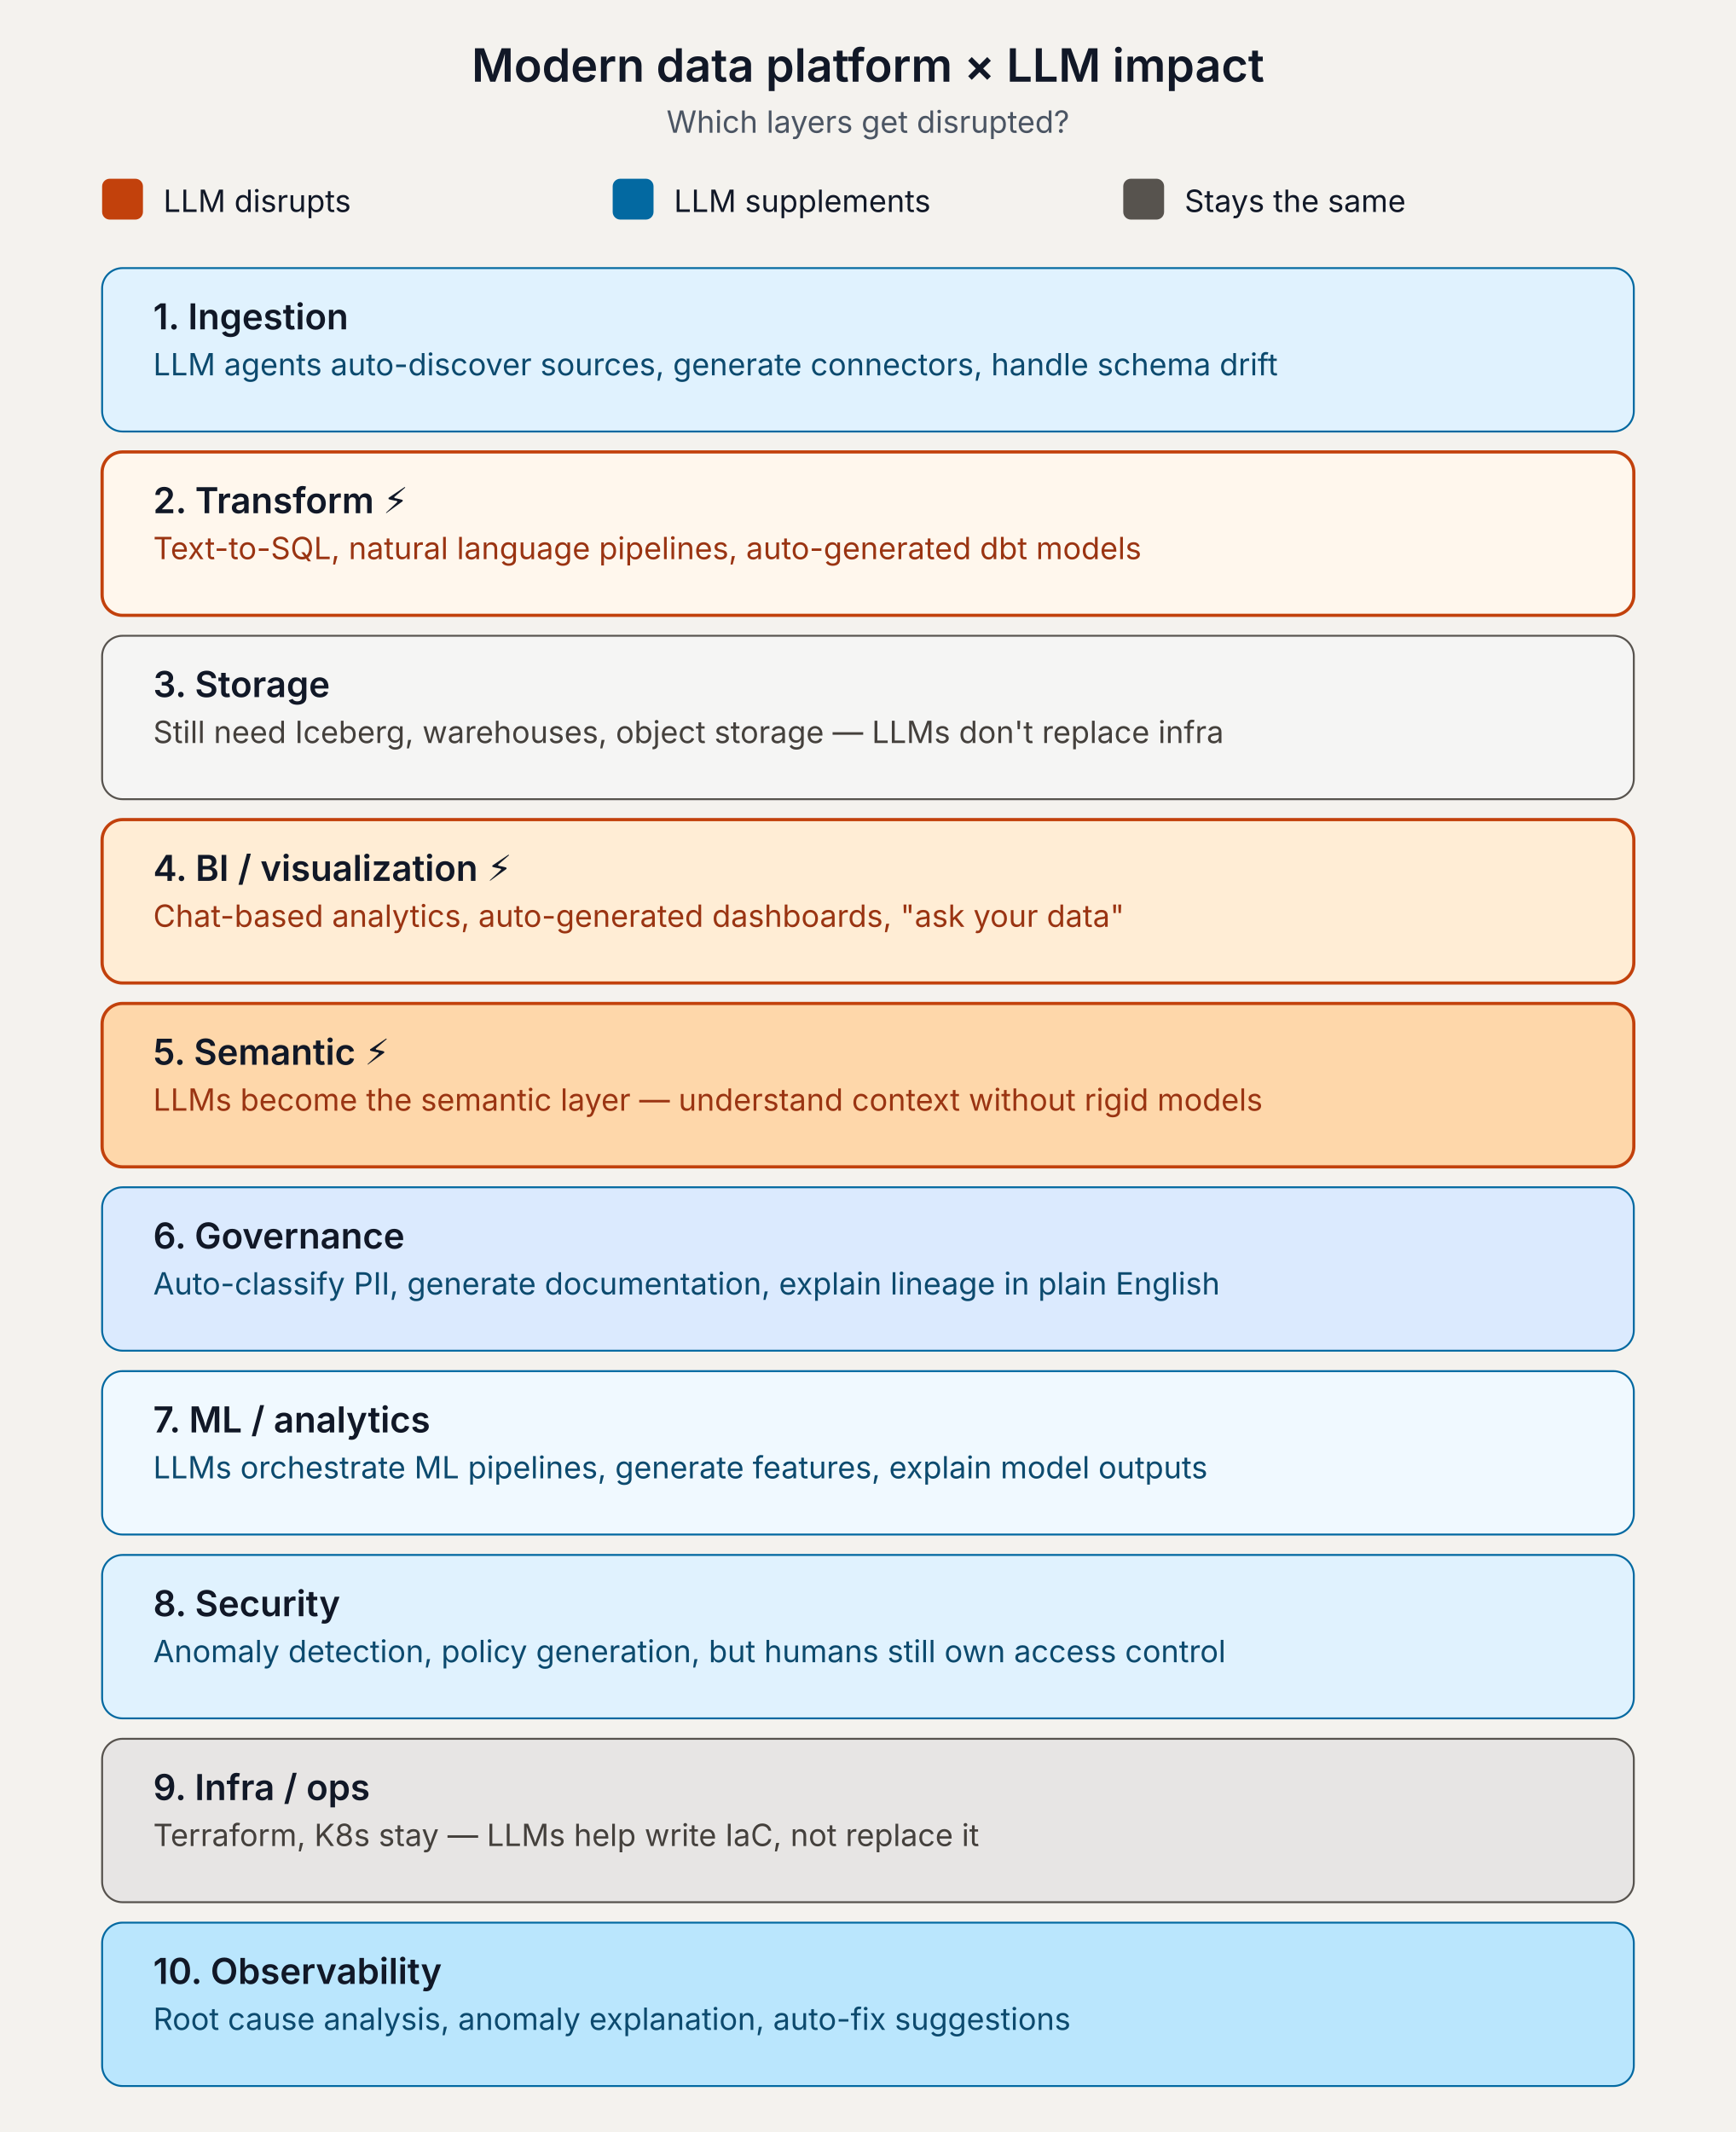
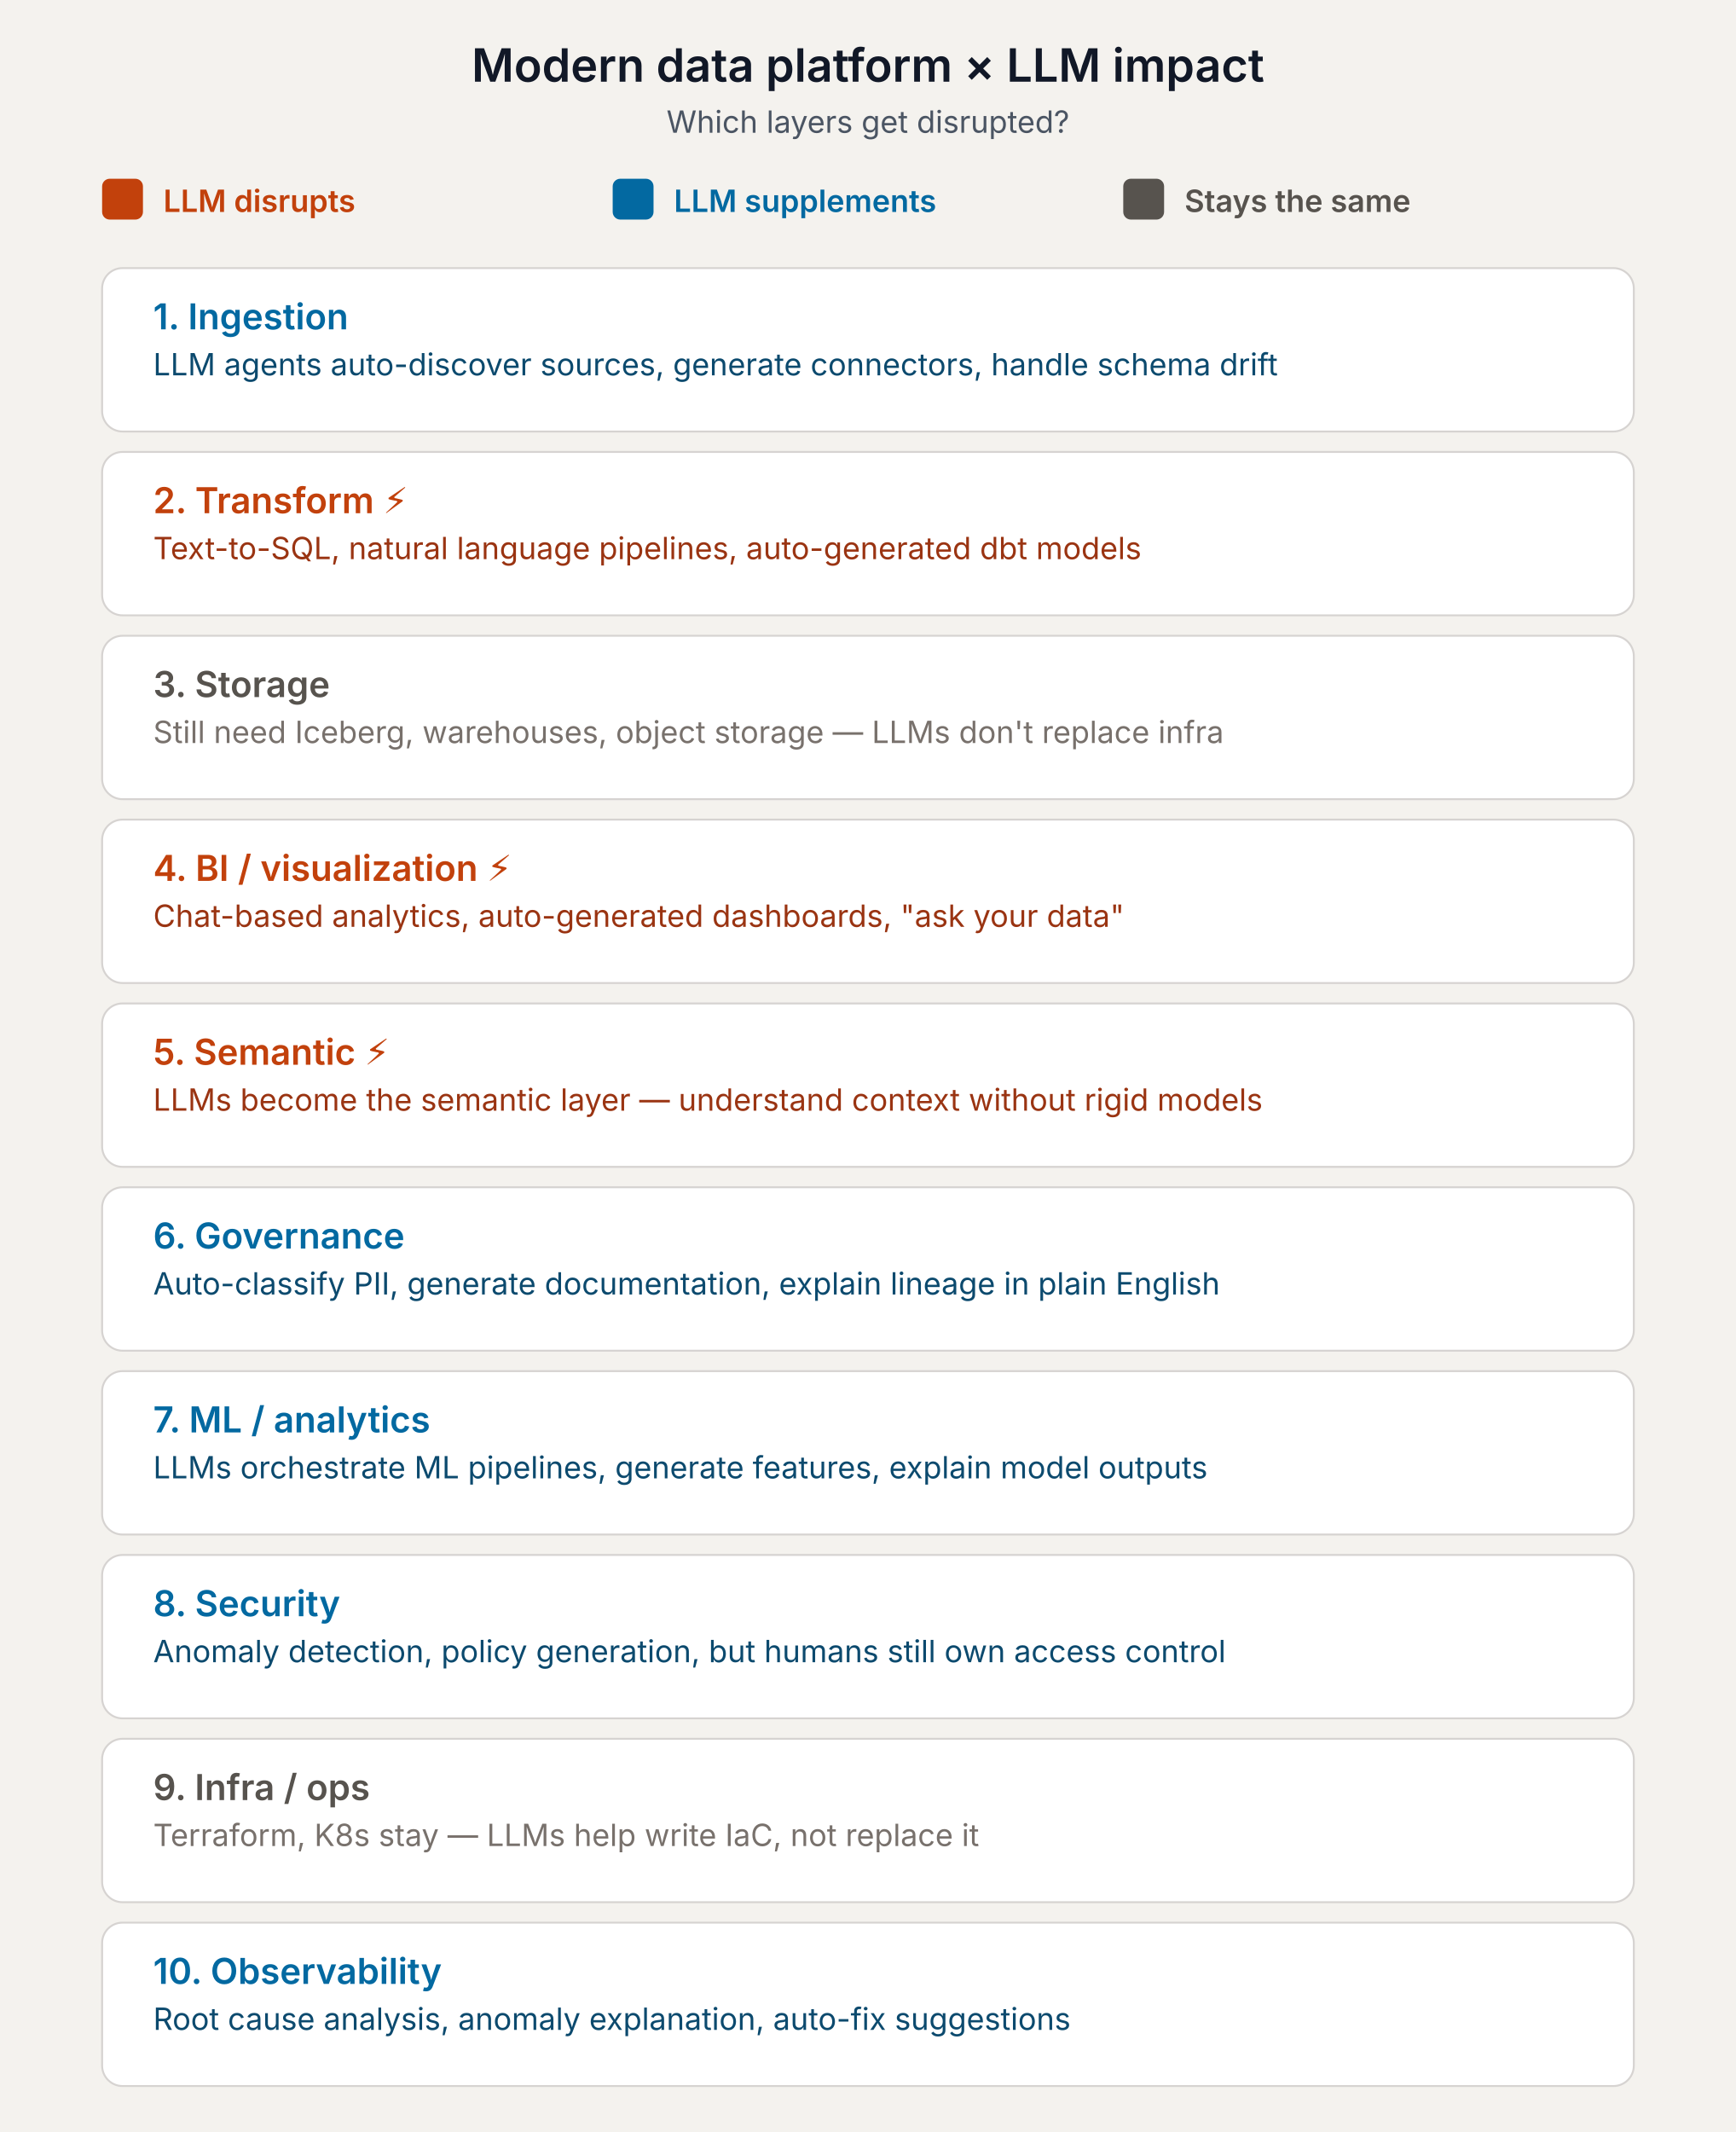
<svg xmlns="http://www.w3.org/2000/svg" width="100%" viewBox="0 0 680 835">
  <defs>
    <marker id="arrow" viewBox="0 0 10 10" refX="8" refY="5" markerWidth="6" markerHeight="6" orient="auto-start-reverse">
      <path d="M2 1L8 5L2 9" fill="none" stroke="context-stroke" stroke-width="1.5" stroke-linecap="round" stroke-linejoin="round" />
    </marker>
  </defs>
  <rect width="680" height="835" fill="#f4f2ee" />
  <text x="340" y="32" text-anchor="middle" fill="#111827" font-family="-apple-system, system-ui, 'Segoe UI', sans-serif" font-size="18" font-weight="600">Modern data platform × LLM impact</text>
  <text x="340" y="52" text-anchor="middle" fill="#4b5563" font-family="-apple-system, system-ui, 'Segoe UI', sans-serif" font-size="12">Which layers get disrupted?</text>
  <g transform="translate(40, 70)" font-family="-apple-system, system-ui, 'Segoe UI', sans-serif">
    <rect x="0" y="0" width="16" height="16" rx="3" fill="#c2410c" />
-     <text x="24" y="13" fill="#111827" font-size="12">LLM disrupts</text>
+     <text x="24" y="13" fill="#c2410c" font-size="12" font-weight="600">LLM disrupts</text>
    <rect x="200" y="0" width="16" height="16" rx="3" fill="#0369a1" />
-     <text x="224" y="13" fill="#111827" font-size="12">LLM supplements</text>
+     <text x="224" y="13" fill="#0369a1" font-size="12" font-weight="600">LLM supplements</text>
    <rect x="400" y="0" width="16" height="16" rx="3" fill="#57534e" />
-     <text x="424" y="13" fill="#111827" font-size="12">Stays the same</text>
+     <text x="424" y="13" fill="#57534e" font-size="12" font-weight="600">Stays the same</text>
  </g>
  <g transform="translate(40, 105)" font-family="-apple-system, system-ui, 'Segoe UI', sans-serif">
-     <rect x="0" y="0" width="600" height="64" rx="8" fill="#e0f2fe" stroke="#0369a1" stroke-width="0.75" />
-     <text x="20" y="24" fill="#111827" font-size="14" font-weight="600">1. Ingestion</text>
+     <rect x="0" y="0" width="600" height="64" rx="8" fill="#ffffff" stroke="#d6d3d1" stroke-width="0.75" />
+     <text x="20" y="24" fill="#0369a1" font-size="14" font-weight="600">1. Ingestion</text>
    <text x="20" y="42" fill="#0c4a6e" font-size="12">LLM agents auto-discover sources, generate connectors, handle schema drift</text>
  </g>
  <g transform="translate(40, 177)" font-family="-apple-system, system-ui, 'Segoe UI', sans-serif">
-     <rect x="0" y="0" width="600" height="64" rx="8" fill="#fff7ed" stroke="#c2410c" stroke-width="1.25" />
-     <text x="20" y="24" fill="#111827" font-size="14" font-weight="600">2. Transform ⚡</text>
+     <rect x="0" y="0" width="600" height="64" rx="8" fill="#ffffff" stroke="#d6d3d1" stroke-width="0.75" />
+     <text x="20" y="24" fill="#c2410c" font-size="14" font-weight="600">2. Transform ⚡</text>
    <text x="20" y="42" fill="#9a3412" font-size="12">Text-to-SQL, natural language pipelines, auto-generated dbt models</text>
  </g>
  <g transform="translate(40, 249)" font-family="-apple-system, system-ui, 'Segoe UI', sans-serif">
-     <rect x="0" y="0" width="600" height="64" rx="8" fill="#f5f5f4" stroke="#57534e" stroke-width="0.75" />
-     <text x="20" y="24" fill="#111827" font-size="14" font-weight="600">3. Storage</text>
-     <text x="20" y="42" fill="#44403c" font-size="12">Still need Iceberg, warehouses, object storage — LLMs don't replace infra</text>
+     <rect x="0" y="0" width="600" height="64" rx="8" fill="#ffffff" stroke="#d6d3d1" stroke-width="0.75" />
+     <text x="20" y="24" fill="#57534e" font-size="14" font-weight="600">3. Storage</text>
+     <text x="20" y="42" fill="#78716c" font-size="12">Still need Iceberg, warehouses, object storage — LLMs don't replace infra</text>
  </g>
  <g transform="translate(40, 321)" font-family="-apple-system, system-ui, 'Segoe UI', sans-serif">
-     <rect x="0" y="0" width="600" height="64" rx="8" fill="#ffedd5" stroke="#c2410c" stroke-width="1.25" />
-     <text x="20" y="24" fill="#111827" font-size="14" font-weight="600">4. BI / visualization ⚡</text>
+     <rect x="0" y="0" width="600" height="64" rx="8" fill="#ffffff" stroke="#d6d3d1" stroke-width="0.75" />
+     <text x="20" y="24" fill="#c2410c" font-size="14" font-weight="600">4. BI / visualization ⚡</text>
    <text x="20" y="42" fill="#9a3412" font-size="12">Chat-based analytics, auto-generated dashboards, "ask your data"</text>
  </g>
  <g transform="translate(40, 393)" font-family="-apple-system, system-ui, 'Segoe UI', sans-serif">
-     <rect x="0" y="0" width="600" height="64" rx="8" fill="#fed7aa" stroke="#c2410c" stroke-width="1.25" />
-     <text x="20" y="24" fill="#111827" font-size="14" font-weight="600">5. Semantic ⚡</text>
+     <rect x="0" y="0" width="600" height="64" rx="8" fill="#ffffff" stroke="#d6d3d1" stroke-width="0.75" />
+     <text x="20" y="24" fill="#c2410c" font-size="14" font-weight="600">5. Semantic ⚡</text>
    <text x="20" y="42" fill="#9a3412" font-size="12">LLMs become the semantic layer — understand context without rigid models</text>
  </g>
  <g transform="translate(40, 465)" font-family="-apple-system, system-ui, 'Segoe UI', sans-serif">
-     <rect x="0" y="0" width="600" height="64" rx="8" fill="#dbeafe" stroke="#0369a1" stroke-width="0.75" />
-     <text x="20" y="24" fill="#111827" font-size="14" font-weight="600">6. Governance</text>
+     <rect x="0" y="0" width="600" height="64" rx="8" fill="#ffffff" stroke="#d6d3d1" stroke-width="0.75" />
+     <text x="20" y="24" fill="#0369a1" font-size="14" font-weight="600">6. Governance</text>
    <text x="20" y="42" fill="#0c4a6e" font-size="12">Auto-classify PII, generate documentation, explain lineage in plain English</text>
  </g>
  <g transform="translate(40, 537)" font-family="-apple-system, system-ui, 'Segoe UI', sans-serif">
-     <rect x="0" y="0" width="600" height="64" rx="8" fill="#f0f9ff" stroke="#0369a1" stroke-width="0.75" />
-     <text x="20" y="24" fill="#111827" font-size="14" font-weight="600">7. ML / analytics</text>
+     <rect x="0" y="0" width="600" height="64" rx="8" fill="#ffffff" stroke="#d6d3d1" stroke-width="0.75" />
+     <text x="20" y="24" fill="#0369a1" font-size="14" font-weight="600">7. ML / analytics</text>
    <text x="20" y="42" fill="#0c4a6e" font-size="12">LLMs orchestrate ML pipelines, generate features, explain model outputs</text>
  </g>
  <g transform="translate(40, 609)" font-family="-apple-system, system-ui, 'Segoe UI', sans-serif">
-     <rect x="0" y="0" width="600" height="64" rx="8" fill="#e0f2fe" stroke="#0369a1" stroke-width="0.75" />
-     <text x="20" y="24" fill="#111827" font-size="14" font-weight="600">8. Security</text>
+     <rect x="0" y="0" width="600" height="64" rx="8" fill="#ffffff" stroke="#d6d3d1" stroke-width="0.75" />
+     <text x="20" y="24" fill="#0369a1" font-size="14" font-weight="600">8. Security</text>
    <text x="20" y="42" fill="#0c4a6e" font-size="12">Anomaly detection, policy generation, but humans still own access control</text>
  </g>
  <g transform="translate(40, 681)" font-family="-apple-system, system-ui, 'Segoe UI', sans-serif">
-     <rect x="0" y="0" width="600" height="64" rx="8" fill="#e7e5e4" stroke="#57534e" stroke-width="0.75" />
-     <text x="20" y="24" fill="#111827" font-size="14" font-weight="600">9. Infra / ops</text>
-     <text x="20" y="42" fill="#44403c" font-size="12">Terraform, K8s stay — LLMs help write IaC, not replace it</text>
+     <rect x="0" y="0" width="600" height="64" rx="8" fill="#ffffff" stroke="#d6d3d1" stroke-width="0.75" />
+     <text x="20" y="24" fill="#57534e" font-size="14" font-weight="600">9. Infra / ops</text>
+     <text x="20" y="42" fill="#78716c" font-size="12">Terraform, K8s stay — LLMs help write IaC, not replace it</text>
  </g>
  <g transform="translate(40, 753)" font-family="-apple-system, system-ui, 'Segoe UI', sans-serif">
-     <rect x="0" y="0" width="600" height="64" rx="8" fill="#bae6fd" stroke="#0369a1" stroke-width="0.75" />
-     <text x="20" y="24" fill="#111827" font-size="14" font-weight="600">10. Observability</text>
+     <rect x="0" y="0" width="600" height="64" rx="8" fill="#ffffff" stroke="#d6d3d1" stroke-width="0.75" />
+     <text x="20" y="24" fill="#0369a1" font-size="14" font-weight="600">10. Observability</text>
    <text x="20" y="42" fill="#0c4a6e" font-size="12">Root cause analysis, anomaly explanation, auto-fix suggestions</text>
  </g>
</svg>
